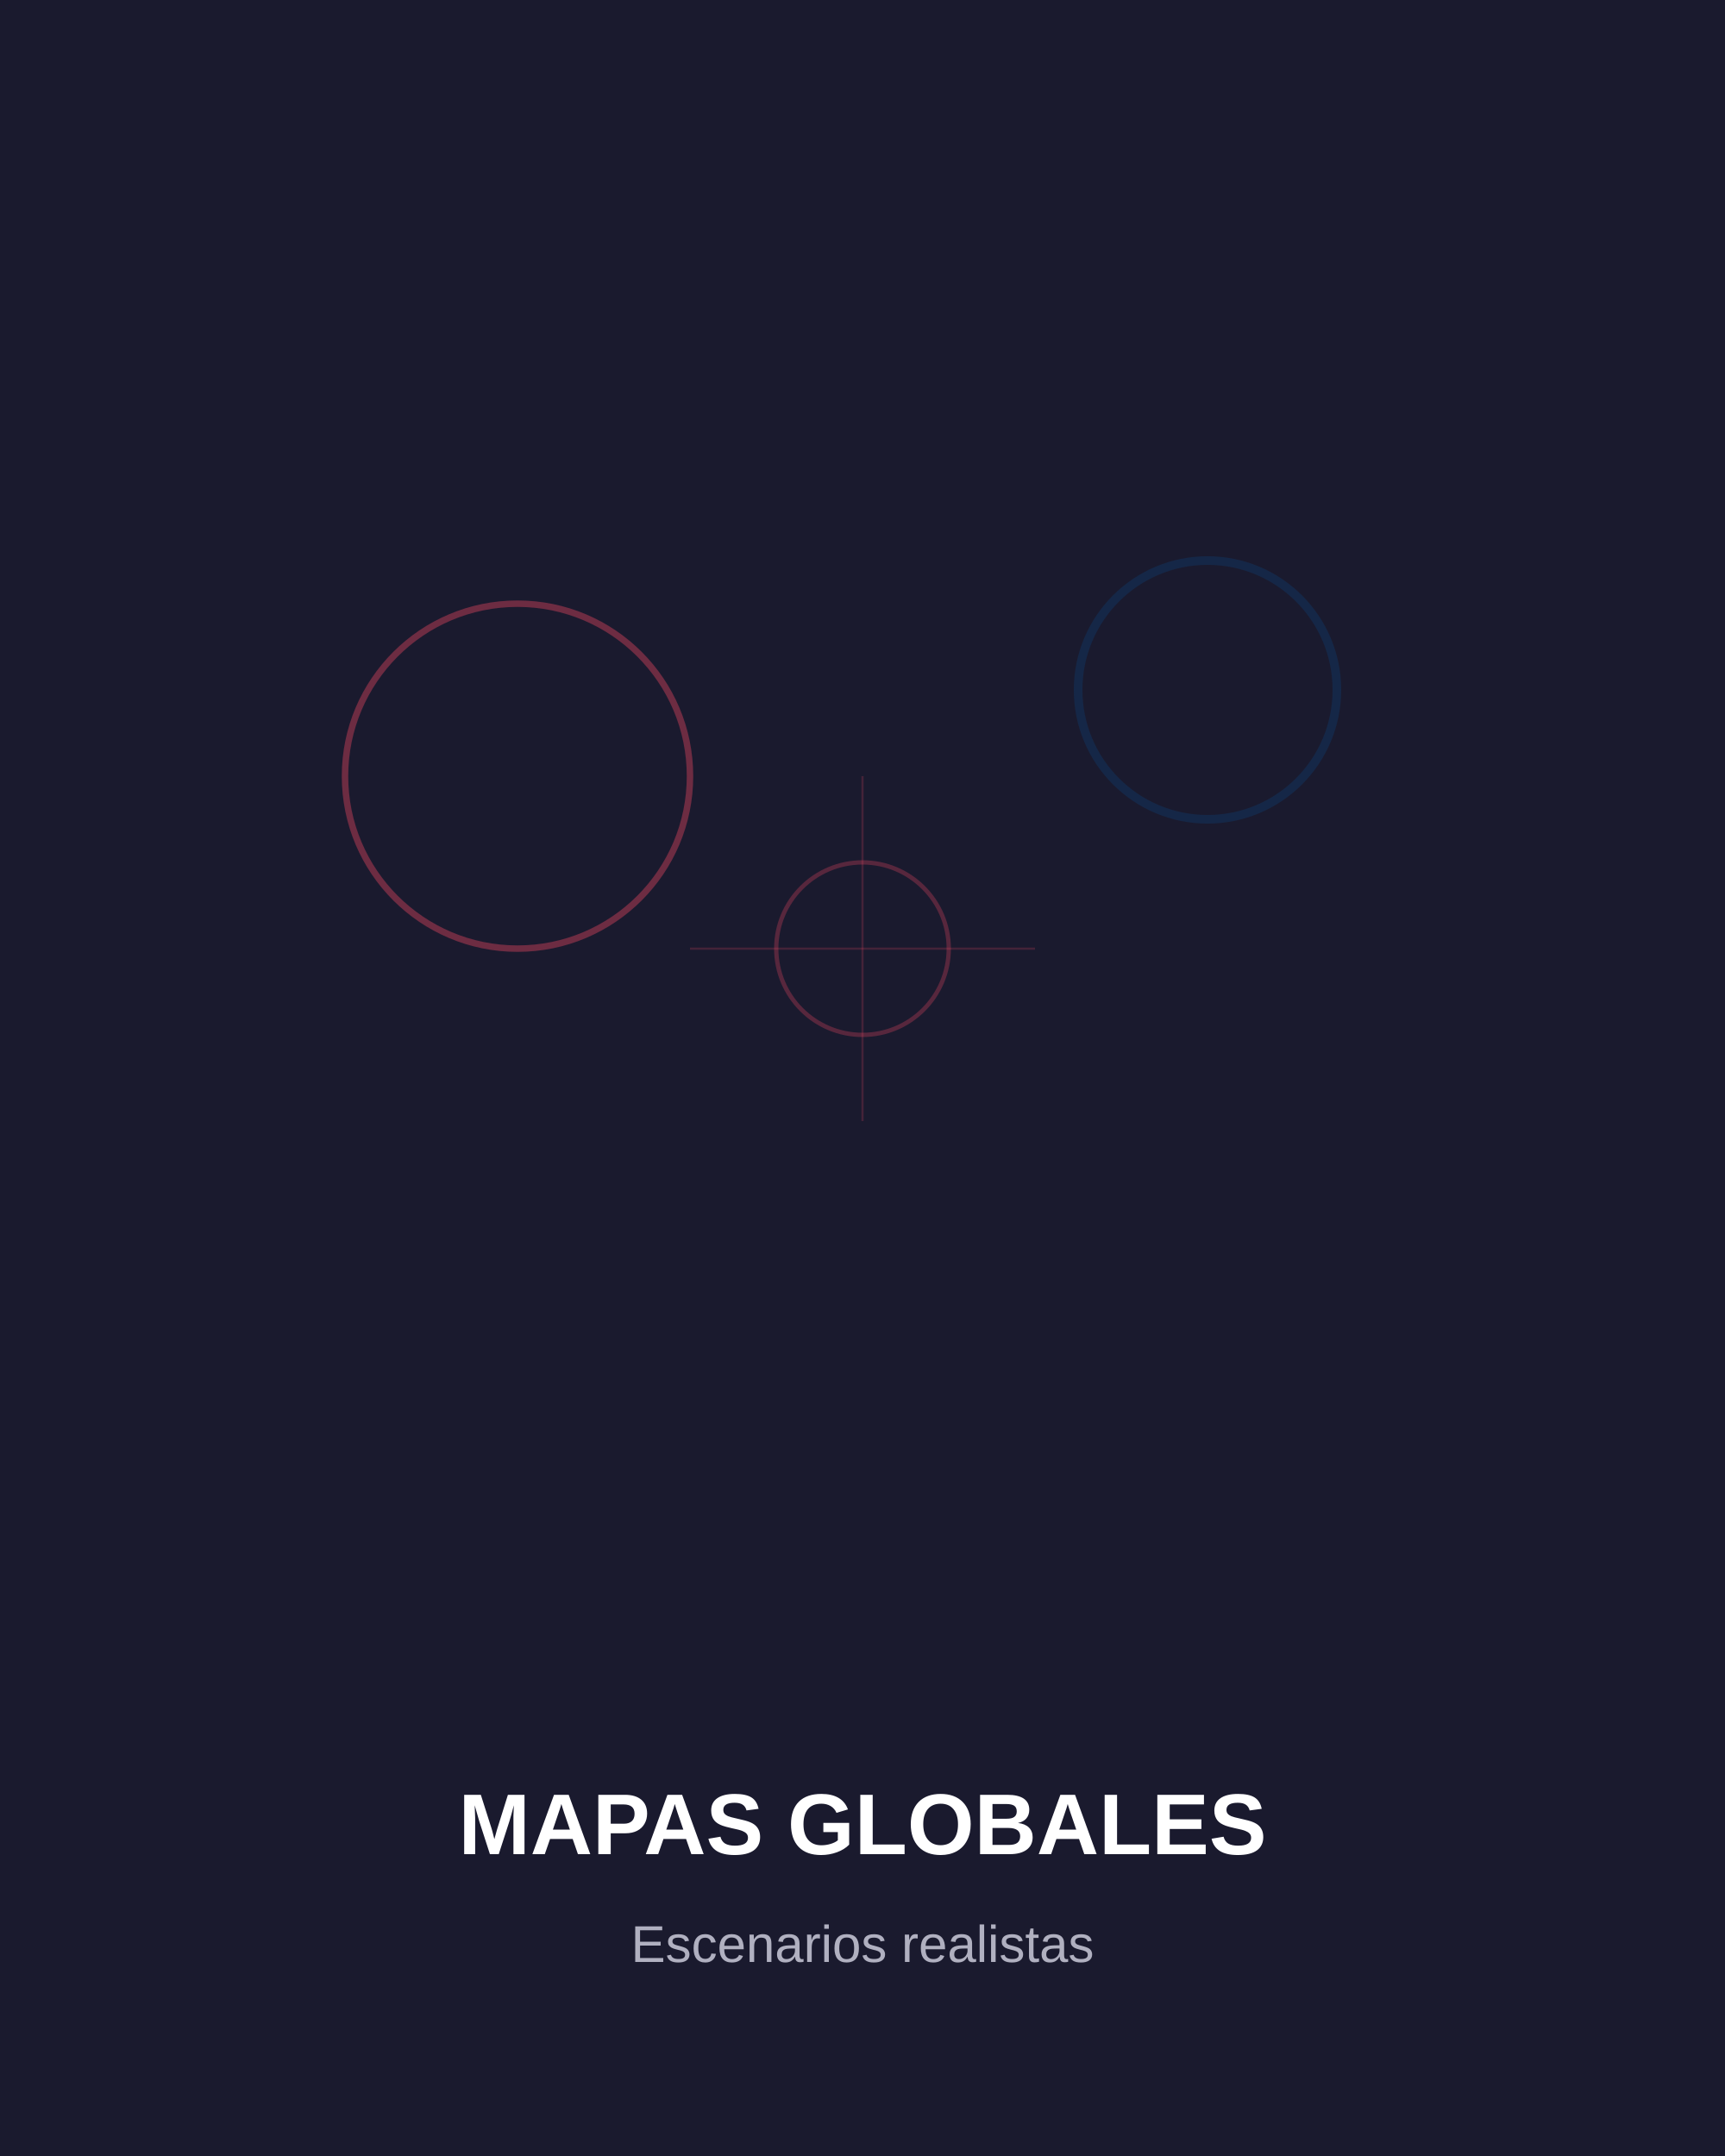
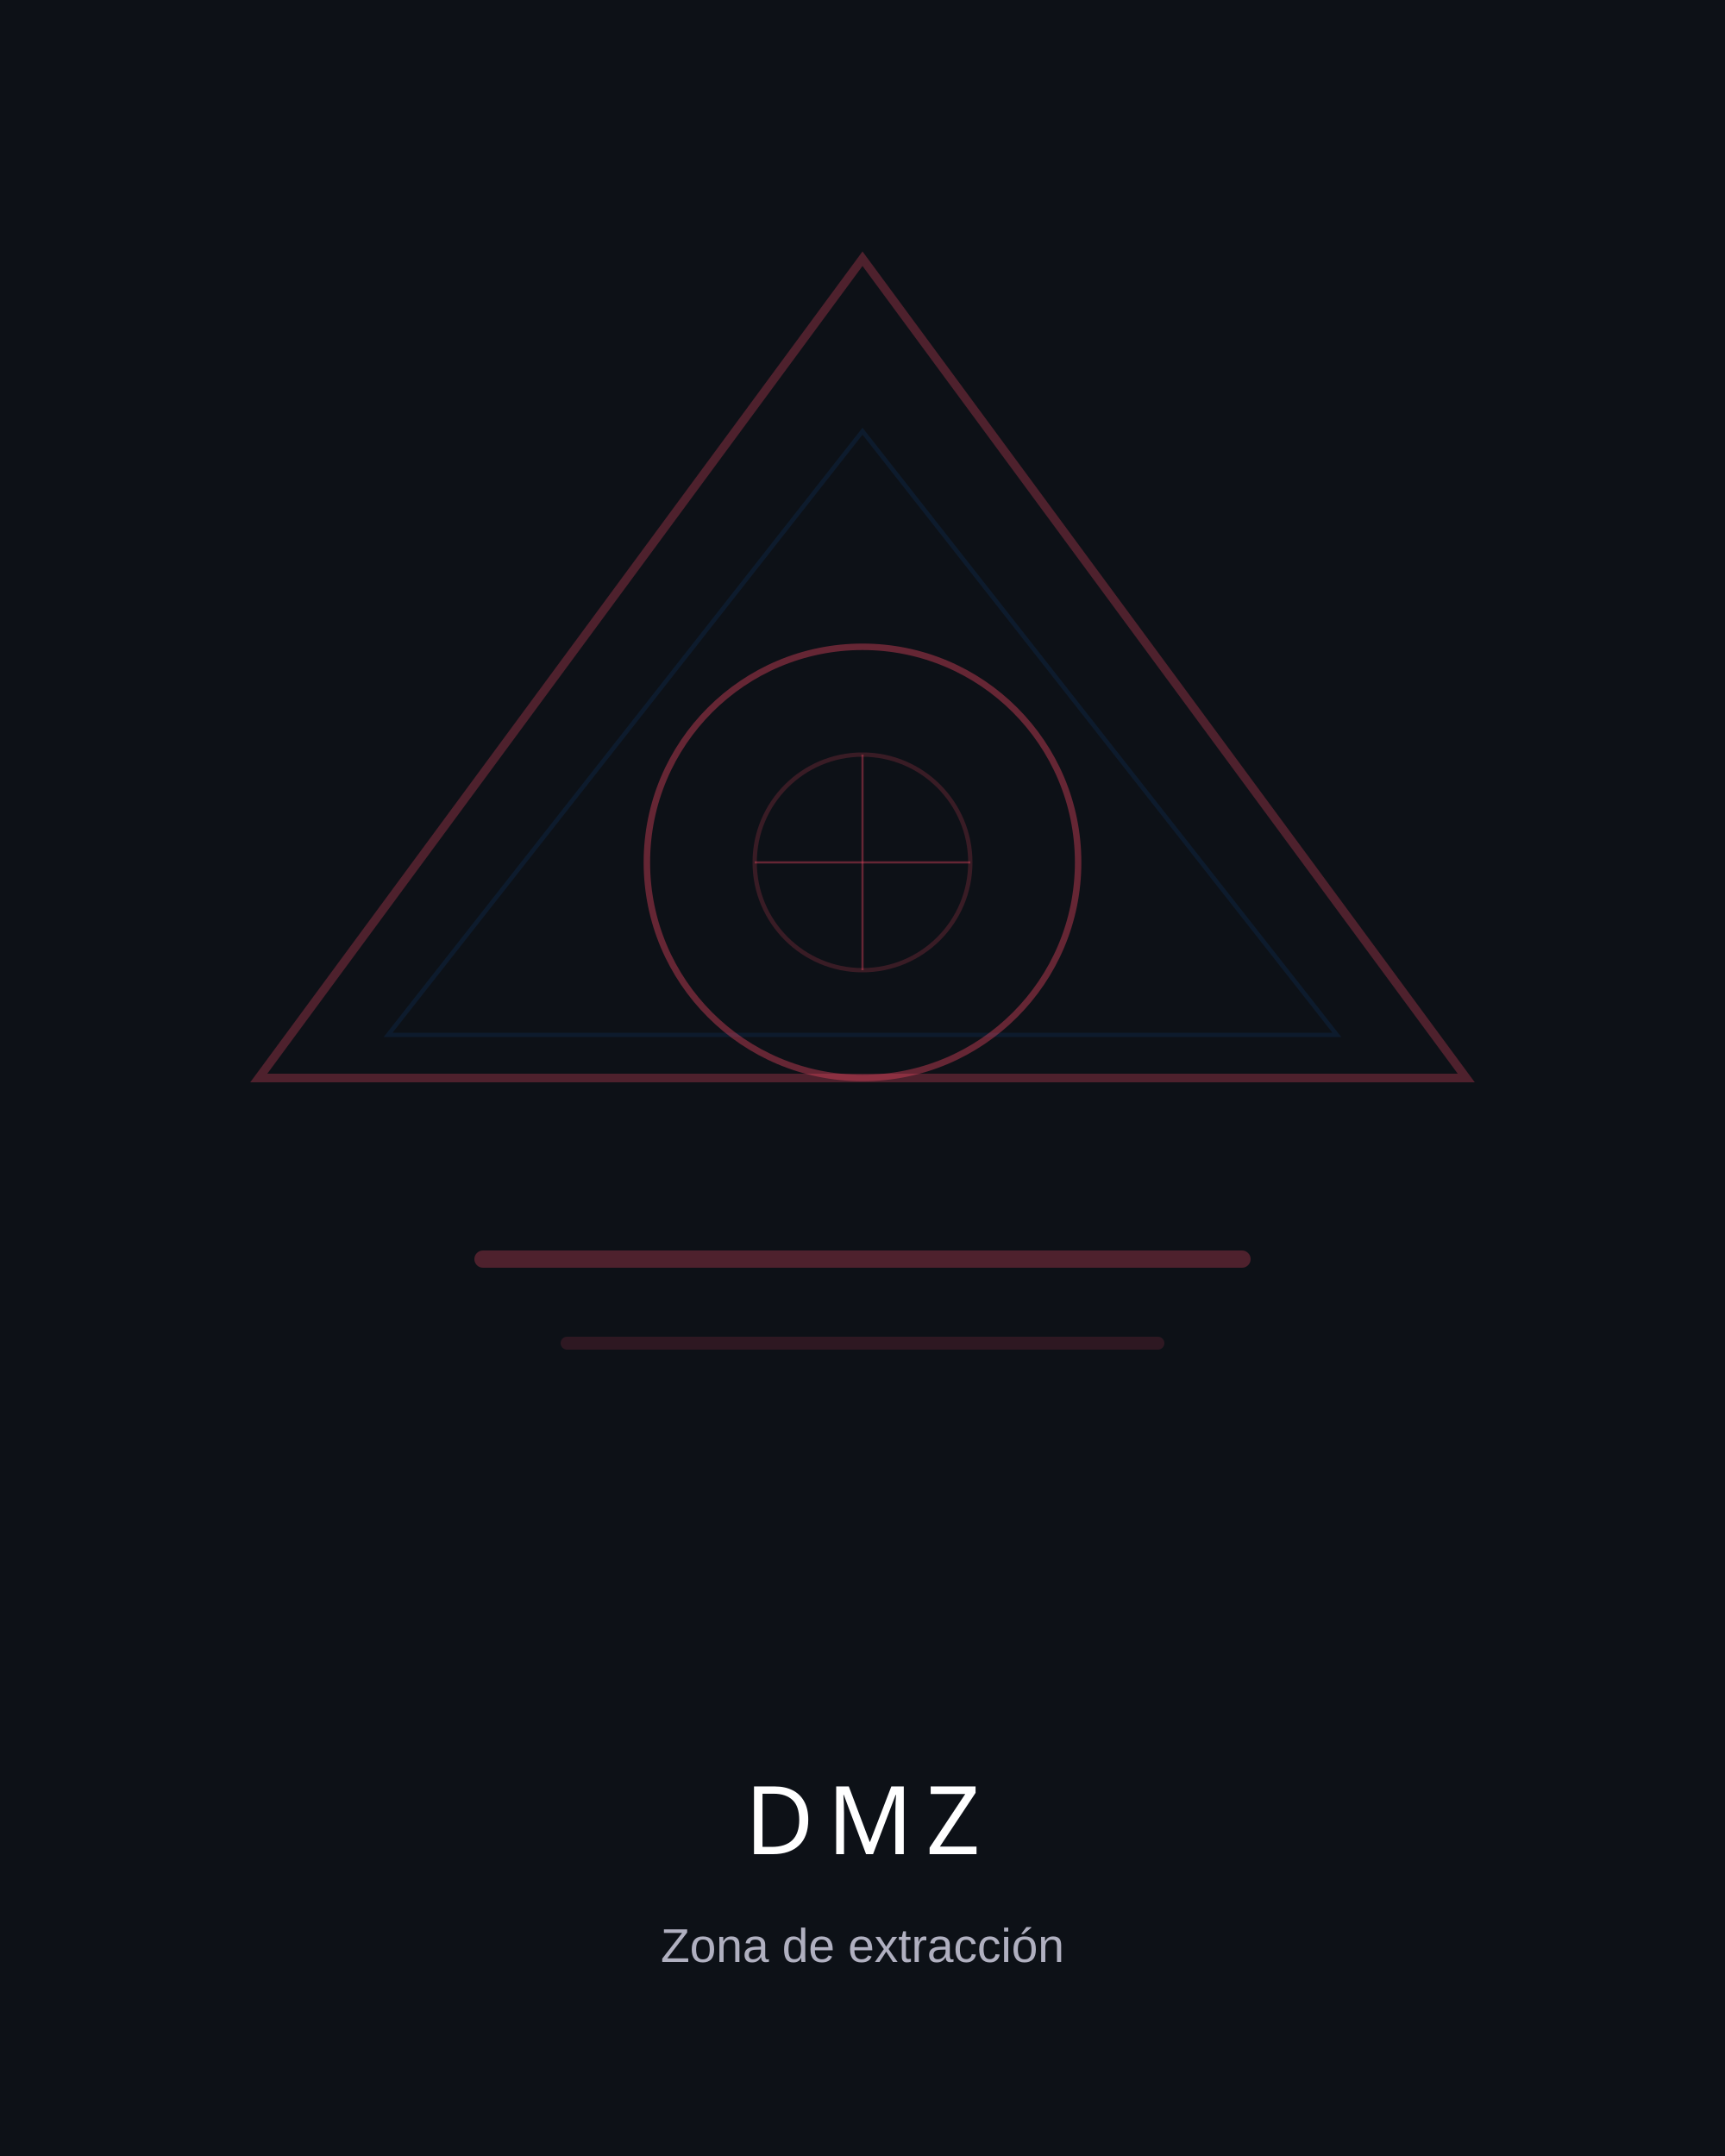
<svg xmlns="http://www.w3.org/2000/svg" viewBox="0 0 400 500" width="400" height="500">
-   <rect width="400" height="500" fill="#e94560" opacity="0.15" />
-   <rect width="400" height="500" fill="#1a1a2e" />
-   <circle cx="120" cy="180" r="40" fill="none" stroke="#e94560" stroke-width="1.5" opacity="0.4" />
-   <circle cx="280" cy="160" r="30" fill="none" stroke="#0f3460" stroke-width="2" opacity="0.5" />
-   <circle cx="200" cy="220" r="20" fill="none" stroke="#e94560" stroke-width="1" opacity="0.3" />
-   <line x1="160" y1="220" x2="240" y2="220" stroke="#e94560" stroke-width="0.5" opacity="0.2" />
-   <line x1="200" y1="180" x2="200" y2="260" stroke="#e94560" stroke-width="0.5" opacity="0.2" />
-   <text x="200" y="430" font-family="Arial, sans-serif" font-size="20" fill="white" text-anchor="middle" font-weight="bold">MAPAS GLOBALES</text>
-   <text x="200" y="455" font-family="Arial, sans-serif" font-size="12" fill="#b0b0c0" text-anchor="middle">Escenarios realistas</text>
+   <rect width="400" height="500" fill="#0d1117" />
+   <polygon points="200,60 340,250 60,250" fill="none" stroke="#e94560" stroke-width="2" opacity="0.3" />
+   <polygon points="200,100 310,240 90,240" fill="none" stroke="#0f3460" stroke-width="1" opacity="0.3" />
+   <circle cx="200" cy="200" r="50" fill="none" stroke="#e94560" stroke-width="1.5" opacity="0.4" />
+   <circle cx="200" cy="200" r="25" fill="none" stroke="#e94560" stroke-width="1" opacity="0.2" />
+   <line x1="175" y1="200" x2="225" y2="200" stroke="#e94560" stroke-width="0.5" opacity="0.4" />
+   <line x1="200" y1="175" x2="200" y2="225" stroke="#e94560" stroke-width="0.5" opacity="0.4" />
+   <rect x="110" y="290" width="180" height="4" rx="2" fill="#e94560" opacity="0.3" />
+   <rect x="130" y="310" width="140" height="3" rx="1.5" fill="#e94560" opacity="0.15" />
+   <text x="200" y="430" font-family="Impact, sans-serif" font-size="22" fill="white" text-anchor="middle" letter-spacing="3">DMZ</text>
+   <text x="200" y="455" font-family="Arial, sans-serif" font-size="11" fill="#b0b0c0" text-anchor="middle">Zona de extracción</text>
</svg>
